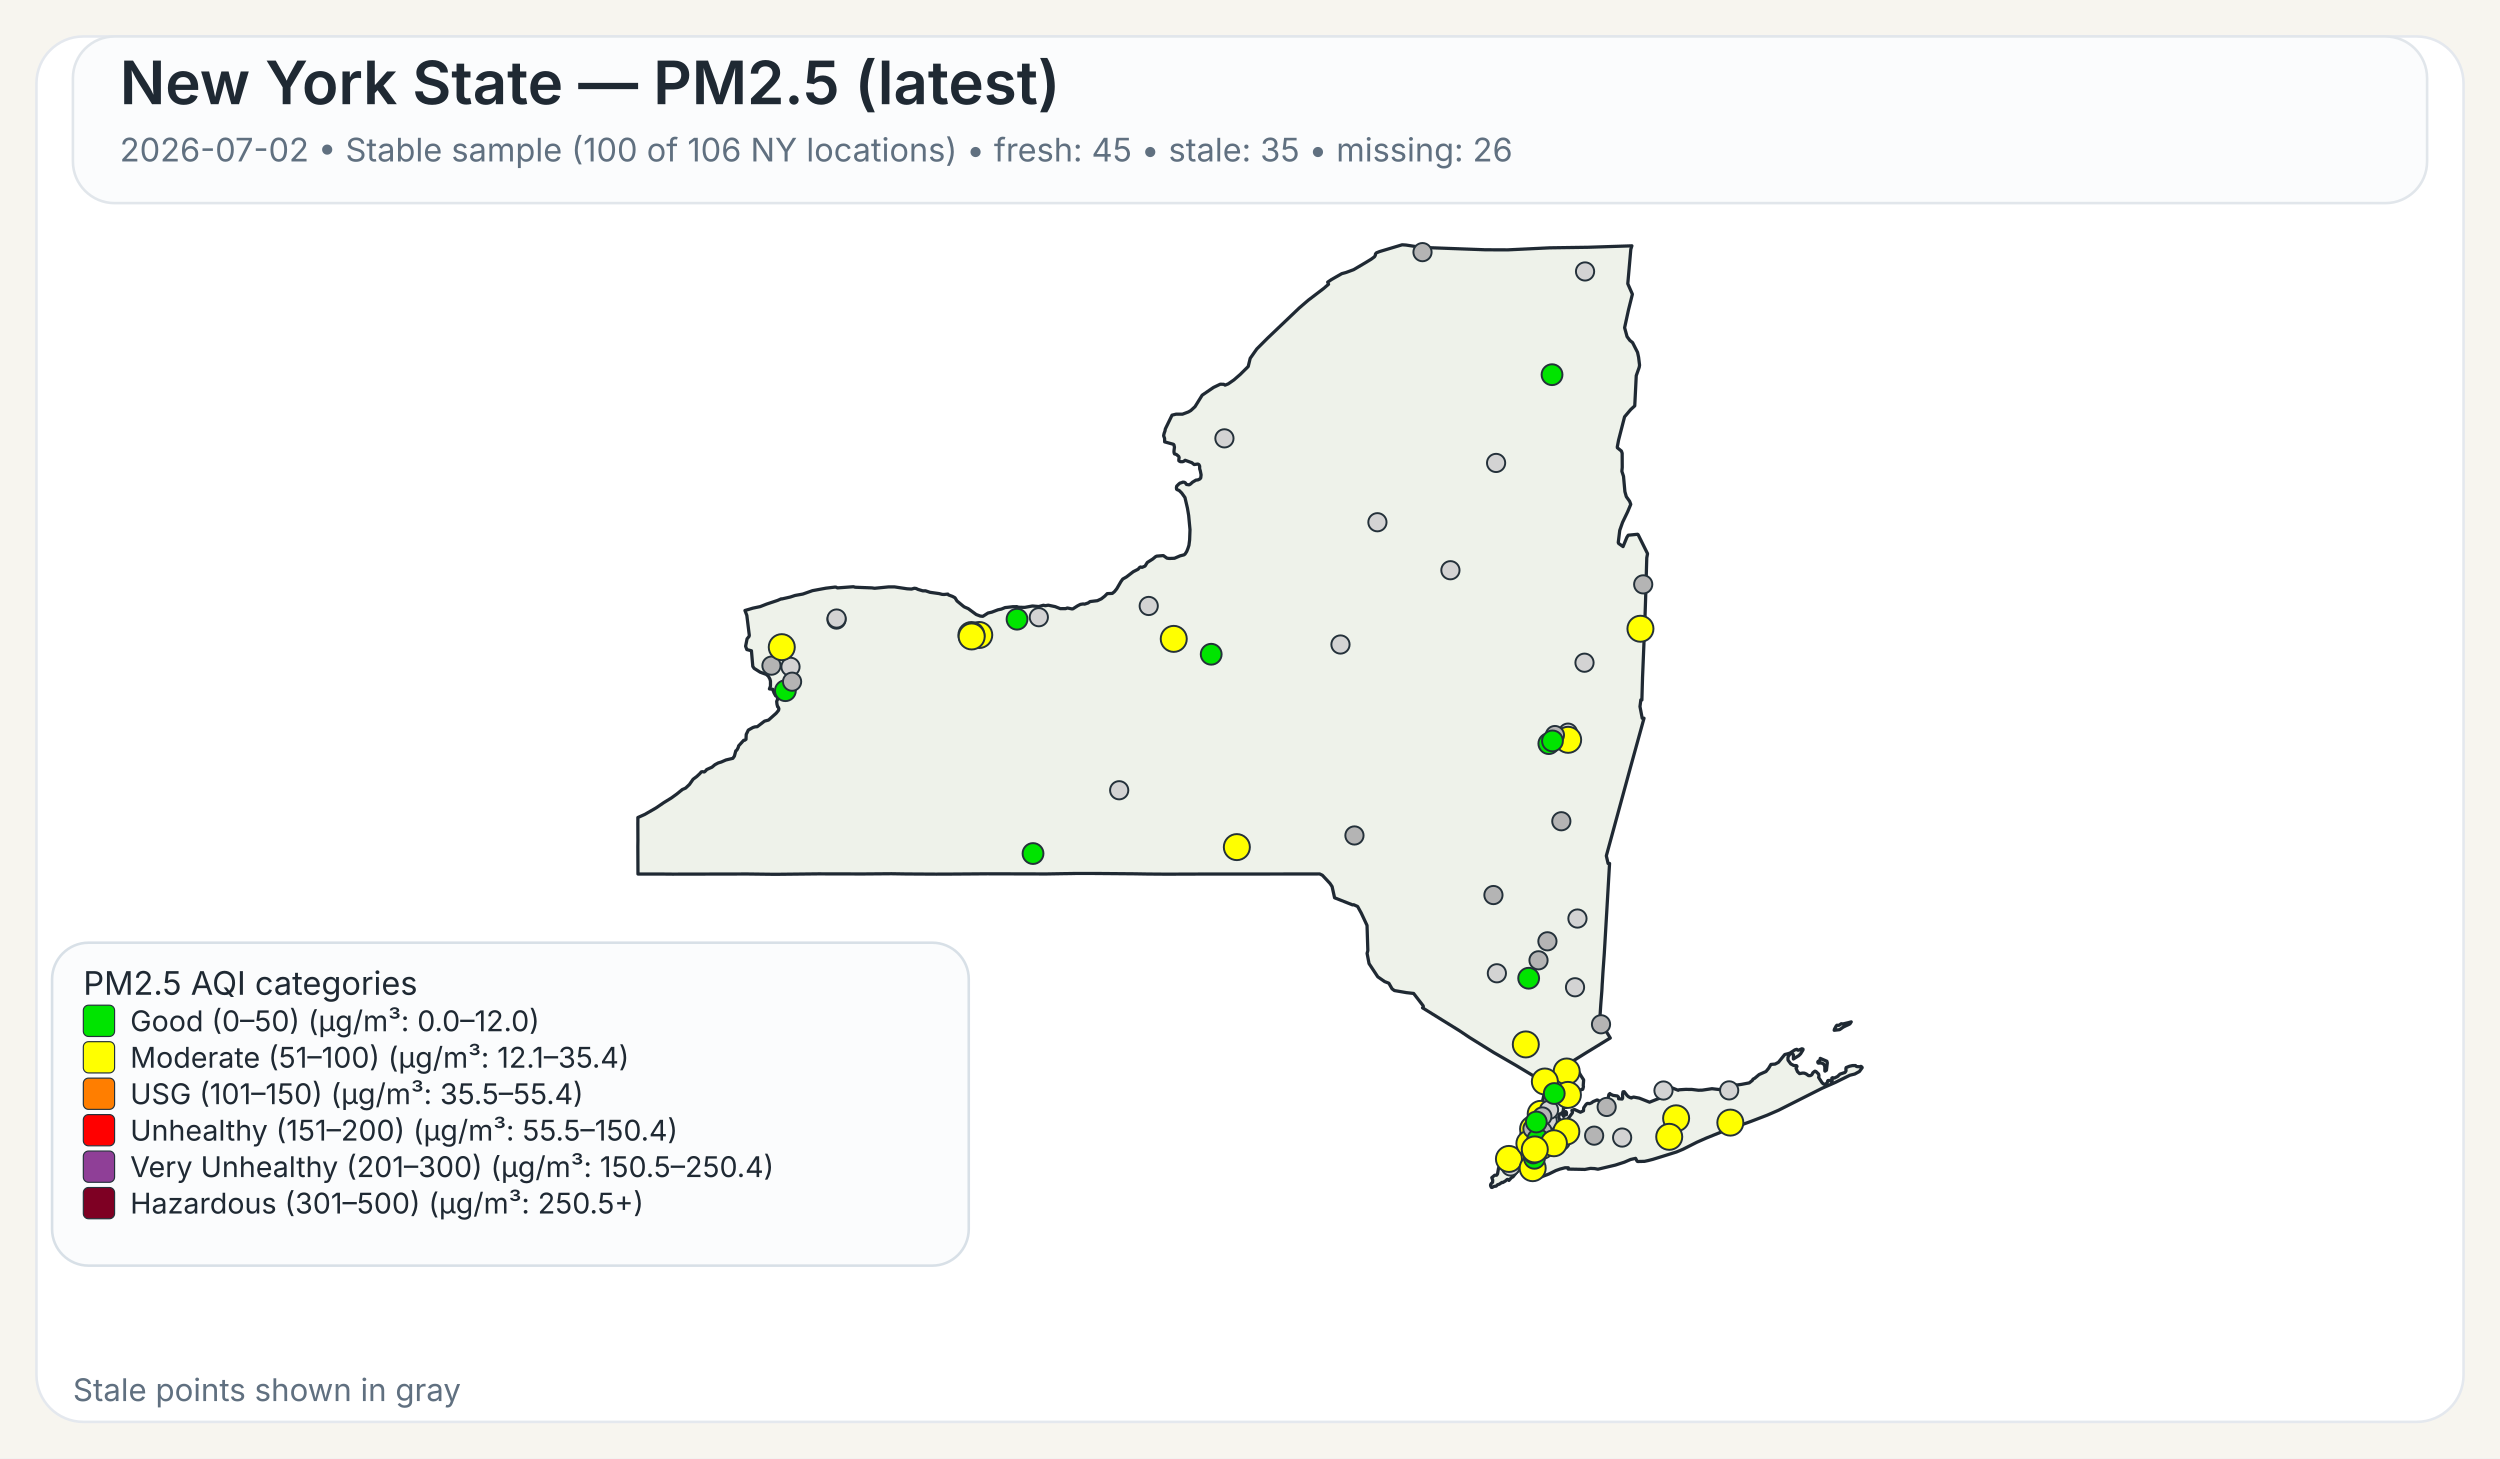
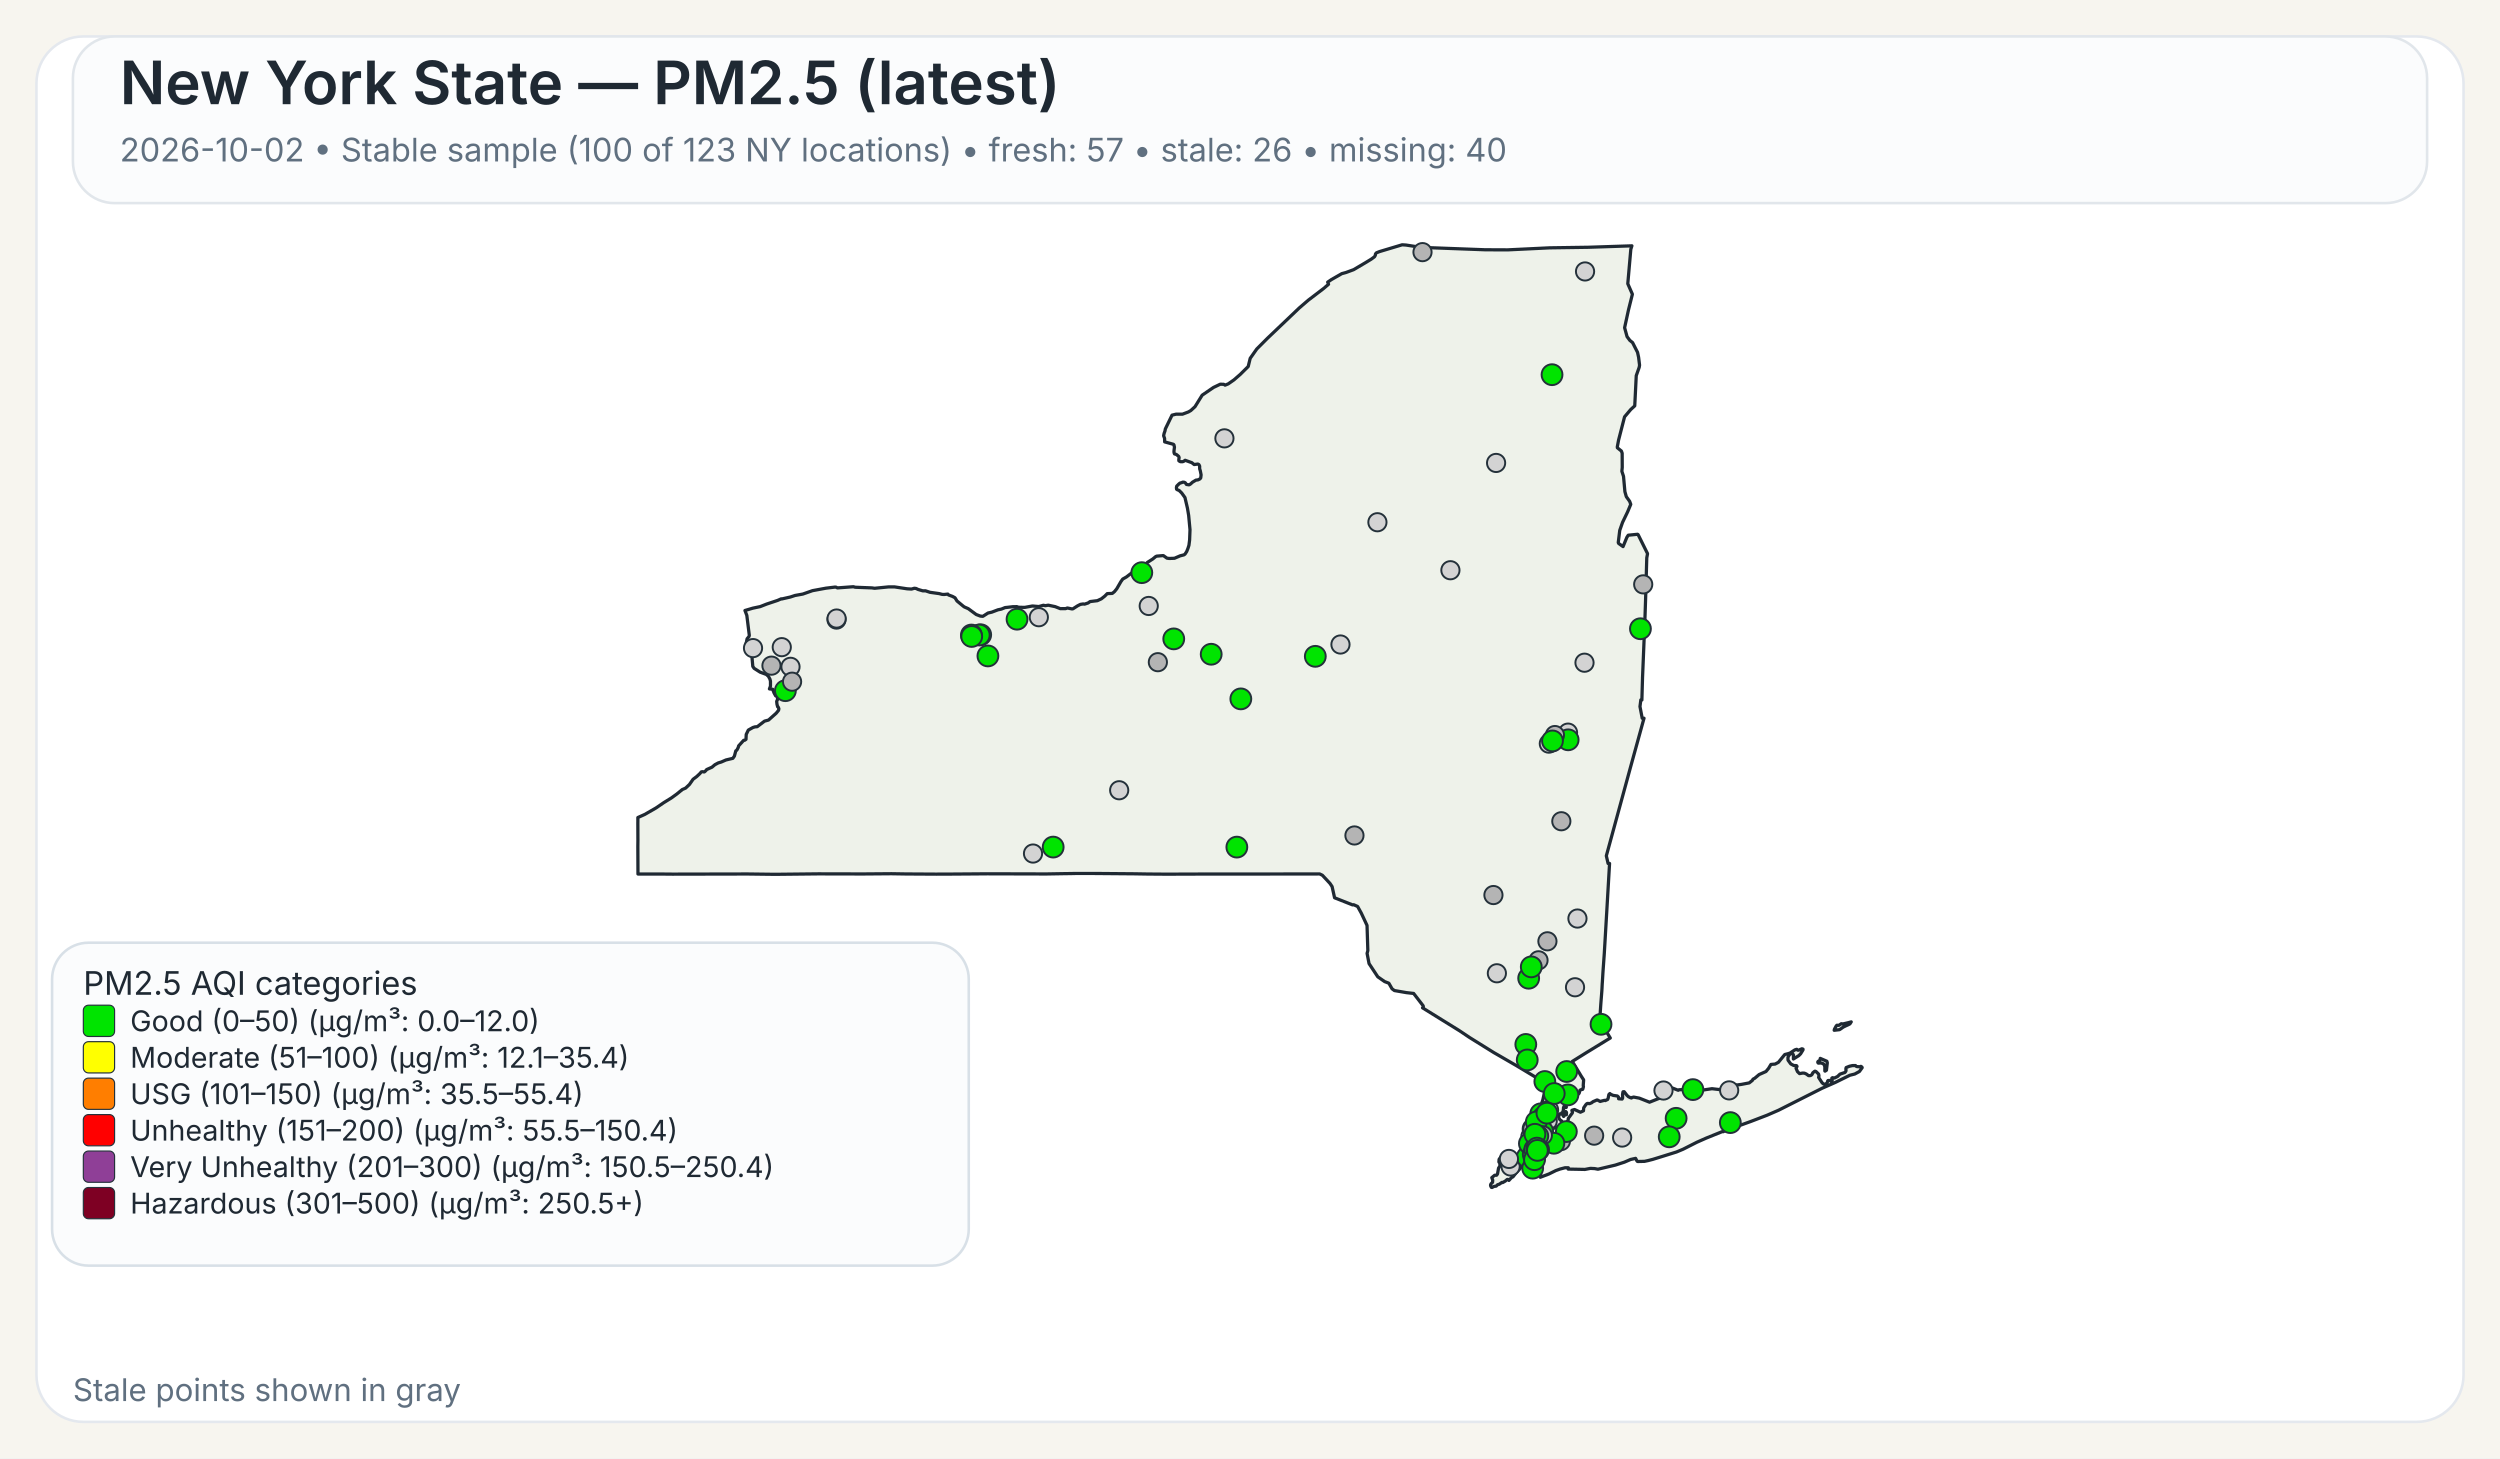
<svg xmlns="http://www.w3.org/2000/svg" width="960" height="560">
  <rect x="0" y="0" width="960" height="560" fill="#F7F5EF" />
  <rect x="14" y="14" width="932" height="532" rx="18" ry="18" fill="#FFFFFF" stroke="#E4E8EE" stroke-width="1" />
  <rect x="28" y="14" width="904" height="64" rx="16" ry="16" fill="#FBFCFD" stroke="#E1E6EB" stroke-width="1" />
  <text x="46" y="40" font-family="Public Sans, Inter, Aptos, Segoe UI, Arial, sans-serif" font-size="23" font-weight="600" fill="#1F2933">New York State — PM2.5 (latest)</text>
-   <text x="46" y="62" font-family="Public Sans, Inter, Aptos, Segoe UI, Arial, sans-serif" font-size="12.5" font-weight="400" fill="#607080">2026-07-02 • Stable sample (100 of 106 NY locations) • fresh: 45 • stale: 35 • missing: 26</text>
+   <text x="46" y="62" font-family="Public Sans, Inter, Aptos, Segoe UI, Arial, sans-serif" font-size="12.5" font-weight="400" fill="#607080">2026-10-02 • Stable sample (100 of 123 NY locations) • fresh: 57 • stale: 26 • missing: 40</text>
  <path d="M601.06,426.90 L601.23,426.83 L601.48,427.07 L601.55,427.32 L601.50,428.06 L601.28,428.08 L601.08,427.81 L601.04,427.27 L601.06,426.90 Z" fill="#EEF2EA" stroke="#1F2933" stroke-width="1.25" stroke-linejoin="round" />
  <path d="M585.16,439.66 L585.21,439.61 L585.24,439.63 L585.33,439.75 L585.00,440.50 L584.94,440.59 L584.83,440.54 L584.77,440.43 L584.80,440.38 L585.16,439.66 Z" fill="#EEF2EA" stroke="#1F2933" stroke-width="1.25" stroke-linejoin="round" />
  <path d="M579.00,452.87 L578.74,452.93 L578.02,453.54 L577.00,454.12 L576.75,454.04 L575.70,454.75 L575.07,454.93 L574.52,455.48 L573.72,455.58 L572.92,456.00 L572.71,455.95 L572.45,455.50 L572.36,455.05 L572.56,454.57 L573.14,454.01 L573.21,453.18 L572.85,452.21 L573.97,451.28 L574.68,451.28 L575.04,450.81 L575.45,448.53 L575.88,447.92 L575.97,447.53 L575.92,446.38 L575.63,446.32 L575.58,446.12 L575.66,445.16 L576.32,444.30 L576.87,444.03 L577.23,444.07 L577.46,444.30 L578.49,444.56 L580.44,444.30 L582.44,443.79 L583.07,443.83 L583.44,444.38 L583.57,445.77 L584.00,446.72 L584.43,447.38 L584.07,448.20 L583.53,448.95 L582.19,450.36 L580.96,451.93 L580.89,451.88 L580.35,452.27 L579.42,453.28 L579.25,452.99 L579.00,452.87 Z" fill="#EEF2EA" stroke="#1F2933" stroke-width="1.25" stroke-linejoin="round" />
  <path d="M698.65,407.28 L698.89,406.98 L698.98,406.42 L701.51,407.51 L701.69,408.12 L701.35,410.97 L700.83,411.31 L700.74,411.25 L700.74,409.57 L700.38,408.71 L700.19,408.52 L699.35,408.18 L698.24,408.24 L698.08,408.08 L698.02,407.81 L698.15,407.57 L698.65,407.28 Z" fill="#EEF2EA" stroke="#1F2933" stroke-width="1.25" stroke-linejoin="round" />
  <path d="M709.87,392.68 L710.87,392.40 L710.37,393.17 L709.71,393.51 L708.74,393.94 L707.77,394.42 L706.83,395.10 L706.37,395.39 L704.33,395.63 L704.44,395.18 L704.77,394.57 L705.12,393.94 L705.39,393.69 L706.11,393.74 L707.05,393.11 L707.70,393.19 L709.32,392.81 L709.87,392.68 Z" fill="#EEF2EA" stroke="#1F2933" stroke-width="1.25" stroke-linejoin="round" />
  <path d="M601.43,424.75 L601.44,424.82 L601.44,424.87 L601.44,424.97 L601.48,425.16 L601.44,425.24 L601.21,425.31 L600.95,425.08 L600.95,424.92 L601.10,424.88 L601.13,424.65 L601.23,424.58 L601.37,424.64 L601.42,424.70 L601.43,424.75 Z" fill="#EEF2EA" stroke="#1F2933" stroke-width="1.25" stroke-linejoin="round" />
  <path d="M623.05,163.10 L621.53,169.00 L621.04,171.61 L621.07,171.95 L622.62,173.20 L622.91,174.06 L622.94,179.46 L622.80,180.98 L623.43,182.92 L623.96,188.79 L624.50,190.70 L624.50,190.71 L625.79,192.51 L626.21,193.67 L625.60,195.12 L625.01,196.54 L623.06,200.59 L622.75,201.47 L621.98,203.67 L621.41,208.34 L621.56,208.68 L623.25,209.89 L624.72,206.33 L625.25,205.52 L628.84,205.16 L629.06,205.34 L632.45,212.18 L632.66,212.61 L632.36,214.21 L632.03,225.74 L632.03,225.80 L632.02,226.34 L632.00,227.05 L631.90,230.25 L631.64,238.09 L631.03,253.00 L630.74,259.97 L630.73,260.06 L630.73,260.23 L630.48,268.80 L630.08,268.74 L629.75,271.32 L630.61,275.80 L631.30,275.80 L628.80,284.88 L626.09,294.70 L622.63,307.38 L616.83,328.64 L617.50,331.57 L618.07,331.57 L617.02,349.62 L617.02,349.66 L616.71,354.88 L616.28,362.25 L616.04,366.27 L615.53,373.42 L615.30,377.22 L615.29,377.28 L615.29,377.35 L615.28,377.44 L615.28,377.49 L615.27,377.53 L615.19,379.03 L615.19,379.14 L615.18,379.18 L615.18,379.35 L615.17,379.49 L615.12,380.31 L615.09,380.73 L615.08,380.89 L614.72,385.46 L614.66,386.30 L614.29,391.98 L618.35,398.60 L616.75,399.56 L616.45,399.75 L610.52,403.39 L609.46,404.03 L609.01,404.31 L603.77,407.58 L605.77,410.89 L606.19,411.58 L606.62,412.29 L607.18,413.23 L608.08,414.62 L608.12,414.70 L607.96,416.83 L608.04,417.28 L607.81,418.17 L607.68,418.35 L607.54,418.27 L606.73,418.62 L606.42,419.73 L606.23,420.03 L605.55,420.48 L604.13,421.08 L603.54,421.65 L602.05,422.64 L600.59,424.82 L600.46,425.17 L600.38,425.37 L600.34,426.13 L600.15,426.98 L600.19,427.32 L600.39,427.51 L600.54,427.87 L600.54,428.09 L600.53,428.27 L600.60,428.55 L600.51,428.65 L600.44,428.71 L600.35,428.62 L600.18,428.29 L600.01,427.93 L600.10,427.54 L599.94,427.19 L599.85,427.21 L599.64,427.48 L599.51,427.81 L599.07,427.70 L598.72,427.92 L598.55,428.85 L598.57,429.17 L598.77,429.63 L599.21,430.17 L599.64,430.41 L600.31,431.59 L600.59,432.07 L600.90,432.04 L601.36,431.60 L601.36,431.60 L602.21,429.98 L602.19,429.51 L603.74,427.42 L603.84,427.11 L603.60,426.42 L603.67,426.33 L604.61,426.05 L606.88,427.09 L607.17,426.96 L608.05,426.54 L608.14,425.40 L608.93,424.24 L609.36,423.80 L609.77,423.70 L610.33,423.82 L611.26,423.43 L611.66,423.07 L613.16,422.42 L613.38,422.39 L614.46,422.95 L616.17,422.51 L616.43,422.62 L617.32,422.20 L617.49,421.82 L617.52,421.77 L617.81,420.28 L618.19,419.93 L618.22,419.96 L618.50,420.18 L618.60,420.26 L618.84,420.36 L619.48,420.63 L619.66,420.66 L619.90,420.69 L620.59,420.79 L621.03,420.85 L621.08,420.86 L621.49,421.26 L621.50,421.39 L621.55,421.93 L622.90,422.03 L623.09,421.64 L623.06,420.27 L623.21,419.33 L623.28,419.23 L623.69,419.22 L624.78,420.64 L625.29,421.11 L626.07,421.51 L626.50,421.62 L626.59,421.46 L627.35,421.28 L629.51,421.69 L629.51,421.69 L633.42,423.24 L638.19,421.34 L638.36,420.84 L638.45,419.18 L638.68,418.35 L640.49,417.89 L642.20,417.80 L644.45,418.67 L644.65,418.48 L647.29,418.32 L649.72,418.35 L652.18,418.65 L653.70,418.61 L657.40,418.06 L660.48,418.42 L661.32,417.62 L664.03,416.80 L665.53,416.46 L666.97,416.64 L668.73,416.40 L671.71,415.83 L672.90,414.88 L673.16,414.40 L673.82,414.05 L675.50,412.63 L678.13,411.46 L679.12,410.27 L680.04,408.74 L681.66,408.60 L682.91,407.93 L685.34,404.94 L686.69,404.59 L687.35,404.38 L689.21,403.16 L689.94,402.93 L690.28,403.23 L690.57,403.30 L691.93,402.73 L692.35,402.87 L692.38,403.11 L691.44,404.66 L690.75,405.35 L688.66,406.65 L688.68,405.06 L688.30,404.60 L687.92,404.54 L687.60,404.66 L687.09,405.06 L686.58,406.01 L686.59,407.08 L687.65,408.54 L688.81,409.15 L689.85,409.20 L690.06,409.50 L689.68,410.21 L690.24,411.51 L691.03,412.27 L692.17,412.06 L692.88,412.09 L693.59,412.39 L694.51,413.06 L695.19,413.03 L695.62,412.79 L695.84,412.56 L696.12,411.95 L696.83,411.38 L696.98,411.33 L697.37,411.49 L698.35,412.46 L698.48,413.14 L698.35,413.73 L699.60,415.66 L700.04,416.12 L700.44,416.32 L700.84,416.33 L701.58,415.93 L701.76,415.37 L701.81,415.13 L701.99,414.91 L702.86,414.89 L703.07,415.26 L703.12,415.25 L703.24,415.22 L703.45,415.13 L703.57,414.86 L703.45,414.38 L703.43,414.00 L703.70,413.83 L704.39,413.98 L705.62,413.37 L706.56,412.46 L708.48,411.82 L708.83,411.29 L708.88,410.85 L708.80,410.51 L708.92,409.94 L710.19,409.44 L711.31,409.19 L712.51,409.17 L712.73,409.44 L713.09,409.58 L714.27,409.63 L714.58,409.48 L714.99,409.75 L715.07,409.99 L714.02,411.45 L712.24,412.42 L710.34,412.90 L704.77,415.65 L699.71,417.88 L682.98,426.32 L678.57,428.24 L672.42,430.60 L662.20,434.30 L661.73,434.58 L661.49,434.51 L660.84,434.74 L655.19,437.03 L651.62,438.61 L646.31,441.30 L643.78,442.36 L638.41,444.04 L634.66,445.20 L632.83,445.67 L631.47,445.96 L631.32,445.96 L628.83,446.02 L628.63,445.87 L628.07,444.81 L626.15,445.24 L623.74,446.28 L621.85,446.89 L620.27,447.40 L613.61,448.98 L612.34,448.74 L610.73,448.66 L608.60,449.06 L605.36,448.99 L602.17,448.93 L602.19,448.77 L602.25,448.43 L600.97,448.42 L599.39,448.83 L599.07,448.91 L597.43,449.50 L594.79,450.81 L591.48,452.07 L591.48,451.26 L591.59,450.86 L591.41,450.49 L591.24,450.39 L590.88,450.18 L590.56,449.81 L590.00,449.87 L588.10,450.05 L587.46,450.03 L587.05,449.85 L586.87,449.72 L586.81,449.43 L587.15,448.99 L587.21,448.90 L587.49,448.42 L587.39,448.02 L586.94,447.62 L585.63,447.32 L585.23,446.64 L585.06,445.69 L585.31,444.71 L585.45,444.41 L585.68,443.96 L586.50,442.95 L586.37,441.37 L586.22,441.17 L586.16,441.08 L586.11,440.71 L586.29,440.19 L586.49,440.03 L586.59,439.53 L586.42,439.11 L586.13,438.91 L586.77,435.14 L587.04,434.58 L587.53,433.54 L588.00,432.56 L588.37,431.79 L590.66,426.98 L591.27,425.68 L591.55,425.09 L591.55,425.09 L591.90,424.00 L592.36,422.57 L592.47,422.24 L593.89,415.87 L593.37,415.86 L592.83,415.54 L585.14,410.91 L585.14,410.91 L582.09,409.08 L581.83,408.93 L574.90,404.92 L573.64,404.20 L565.84,399.35 L564.27,398.37 L560.37,395.76 L546.26,387.01 L546.57,386.68 L546.49,386.22 L542.83,381.48 L542.63,381.46 L540.06,381.17 L535.45,380.37 L534.54,379.69 L533.32,377.55 L531.70,376.93 L529.06,375.09 L525.71,370.01 L525.14,367.03 L524.96,366.10 L525.25,365.02 L524.94,355.37 L522.72,350.61 L521.32,348.08 L519.78,347.40 L519.41,347.49 L512.48,344.75 L511.52,340.44 L510.72,339.24 L507.79,336.09 L506.74,335.59 L502.43,335.60 L502.18,335.60 L499.75,335.60 L499.39,335.61 L499.35,335.61 L469.83,335.63 L469.66,335.63 L462.36,335.64 L461.30,335.63 L460.85,335.63 L460.00,335.64 L448.21,335.68 L447.85,335.68 L441.17,335.63 L440.91,335.63 L435.49,335.54 L435.46,335.54 L420.14,335.41 L418.99,335.41 L413.90,335.41 L413.83,335.41 L413.52,335.41 L412.93,335.41 L412.60,335.42 L411.23,335.45 L411.22,335.45 L408.74,335.48 L408.73,335.48 L401.77,335.60 L379.14,335.54 L372.91,335.59 L364.59,335.65 L360.26,335.66 L359.71,335.67 L347.88,335.60 L347.87,335.60 L342.30,335.51 L337.43,335.55 L331.40,335.60 L314.24,335.56 L297.70,335.74 L295.08,335.71 L287.13,335.61 L286.61,335.61 L258.23,335.67 L257.47,335.66 L253.93,335.63 L253.07,335.62 L253.07,335.63 L244.98,335.62 L244.93,325.04 L244.95,323.48 L244.96,322.52 L244.95,321.67 L244.95,321.16 L244.95,320.84 L244.93,316.08 L244.94,315.42 L244.94,313.93 L247.57,312.75 L251.88,310.27 L254.93,308.19 L257.77,306.44 L259.87,304.92 L262.02,303.17 L263.28,302.62 L264.74,301.24 L266.14,299.24 L267.54,298.19 L268.72,297.09 L269.32,296.39 L269.90,296.33 L270.33,296.44 L270.54,296.38 L271.04,295.92 L271.36,295.51 L273.40,294.60 L274.52,293.65 L275.81,292.96 L276.98,292.61 L278.76,291.83 L281.41,291.20 L282.01,290.34 L282.12,289.92 L282.55,288.31 L282.75,288.22 L283.00,287.95 L283.49,287.01 L283.63,286.42 L285.57,284.28 L285.90,284.29 L286.46,283.91 L286.55,282.02 L287.35,280.35 L289.13,279.36 L289.89,279.12 L290.78,279.05 L293.57,276.92 L295.12,276.50 L298.07,273.86 L298.97,272.76 L299.09,272.13 L298.79,271.45 L298.62,271.42 L298.36,270.43 L298.24,269.33 L298.55,268.66 L298.61,268.16 L298.25,267.28 L297.85,267.20 L297.24,266.09 L296.70,264.68 L295.46,264.54 L295.86,263.47 L295.86,261.59 L295.66,260.80 L295.08,259.71 L294.94,259.59 L294.28,258.99 L291.89,258.11 L289.57,256.64 L289.07,255.88 L288.57,250.10 L288.55,249.89 L286.78,249.43 L286.31,248.17 L286.88,245.30 L287.63,244.40 L287.73,243.95 L286.78,236.32 L286.06,234.43 L289.07,233.54 L291.93,232.93 L294.37,231.97 L298.62,230.55 L299.99,229.95 L300.12,230.02 L303.47,229.26 L305.29,228.66 L308.28,228.12 L312.00,226.81 L317.17,225.86 L320.65,225.44 L321.03,225.47 L321.59,225.76 L322.04,225.72 L327.70,225.30 L328.39,225.50 L334.82,225.75 L335.83,225.90 L341.09,225.38 L343.51,225.37 L348.32,226.10 L349.98,226.20 L350.03,226.20 L351.12,225.89 L351.79,225.98 L352.52,226.34 L354.31,226.87 L355.38,226.87 L357.13,227.45 L360.63,227.94 L361.77,228.24 L362.50,228.28 L363.98,228.13 L364.17,228.44 L365.74,229.01 L366.72,229.54 L367.48,230.77 L369.92,232.79 L370.31,233.07 L371.82,233.73 L373.38,234.88 L374.86,235.97 L376.42,236.57 L377.42,236.67 L379.40,235.40 L380.84,235.07 L383.21,234.17 L384.54,233.89 L385.93,233.32 L386.27,233.28 L386.83,233.22 L388.90,232.98 L390.48,232.95 L391.11,233.18 L393.48,233.24 L396.46,232.70 L398.89,232.91 L400.66,232.42 L401.43,232.58 L402.53,232.39 L405.18,232.95 L407.17,233.73 L409.20,233.71 L409.87,233.47 L411.66,233.83 L412.03,233.77 L413.80,232.63 L414.88,232.08 L415.91,231.92 L416.48,231.99 L417.81,231.55 L418.60,231.00 L421.39,230.66 L422.92,229.95 L424.23,228.91 L425.18,227.95 L425.69,227.93 L427.12,227.87 L427.93,227.21 L428.83,226.10 L430.44,223.32 L431.14,222.35 L431.96,221.89 L432.55,221.55 L435.18,219.53 L437.03,218.59 L437.61,217.92 L437.98,217.72 L438.51,217.88 L439.70,217.38 L440.56,215.99 L442.64,214.67 L443.82,213.70 L444.23,213.55 L446.72,213.34 L448.11,214.33 L448.97,214.45 L450.99,214.38 L453.20,213.43 L454.63,213.07 L455.05,212.77 L455.69,211.79 L456.17,210.59 L456.55,209.40 L456.81,207.36 L456.96,203.41 L456.73,200.97 L456.44,197.89 L455.97,195.10 L455.02,191.05 L453.78,189.32 L452.78,188.33 L452.13,188.08 L451.81,187.86 L451.74,187.30 L451.84,186.69 L452.22,186.31 L452.64,185.89 L453.10,185.51 L453.80,185.32 L454.18,185.14 L454.70,185.18 L455.13,185.37 L455.61,186.03 L456.63,186.18 L457.19,185.84 L457.91,185.17 L459.24,184.37 L460.00,184.28 L460.73,183.93 L461.08,183.54 L461.22,182.35 L460.90,180.72 L460.70,180.14 L460.66,179.72 L460.67,178.99 L460.38,178.40 L459.97,178.19 L458.56,178.39 L457.66,177.67 L455.09,176.75 L454.57,177.13 L454.12,177.30 L453.65,177.30 L453.29,177.28 L452.94,177.12 L452.67,176.90 L452.67,176.38 L452.79,175.72 L452.62,175.27 L451.89,174.63 L451.54,174.45 L451.01,174.30 L450.87,173.94 L450.80,173.54 L450.84,172.88 L450.99,171.72 L450.78,170.78 L450.56,170.60 L447.23,169.68 L447.20,168.34 L446.83,167.32 L447.02,166.42 L447.35,165.48 L447.50,164.69 L450.06,159.42 L451.61,159.04 L454.05,159.05 L456.36,158.18 L457.28,157.64 L458.88,156.17 L461.63,151.75 L465.96,148.79 L468.59,147.53 L469.94,147.58 L470.43,147.90 L471.65,147.40 L473.83,145.88 L476.29,143.74 L476.97,143.06 L479.31,140.74 L480.08,137.59 L482.60,134.01 L486.70,129.90 L498.91,118.26 L502.36,115.29 L508.27,110.78 L510.16,109.15 L509.83,108.34 L511.28,107.35 L515.25,105.08 L516.86,104.64 L519.80,103.55 L524.26,100.92 L526.51,99.55 L527.81,98.60 L528.14,98.00 L528.16,97.54 L528.55,97.08 L529.76,96.60 L538.43,94.00 L539.92,94.10 L544.47,94.80 L545.84,95.00 L570.26,95.91 L578.85,95.95 L585.96,95.61 L595.04,95.17 L609.91,94.95 L626.65,94.40 L626.23,95.73 L625.68,102.02 L625.07,108.95 L626.84,112.98 L625.33,119.03 L623.85,125.84 L624.79,129.27 L625.53,130.26 L625.83,130.68 L626.91,131.56 L626.91,131.56 L628.81,135.29 L629.22,137.19 L629.59,140.21 L629.45,141.06 L628.32,144.25 L627.83,154.15 L627.74,155.85 L626.19,157.27 L623.83,160.07 L623.05,163.10 Z" fill="#EEF2EA" stroke="#1F2933" stroke-width="1.25" stroke-linejoin="round" />
  <circle cx="574.80" cy="373.74" r="3.50" fill="lightgray" stroke="#24313A" stroke-width="0.75" />
  <circle cx="296.24" cy="255.61" r="3.50" fill="rgb(180,180,180)" stroke="#24313A" stroke-width="0.75" />
-   <circle cx="585.91" cy="401.06" r="5.00" fill="#FFFF00" stroke="#24313A" stroke-width="0.75" />
+   <circle cx="585.91" cy="401.06" r="4.00" fill="#00E400" stroke="#24313A" stroke-width="0.75" />
  <circle cx="590.67" cy="430.08" r="3.50" fill="lightgray" stroke="#24313A" stroke-width="0.75" />
  <circle cx="587.01" cy="375.64" r="4.00" fill="#00E400" stroke="#24313A" stroke-width="0.75" />
  <circle cx="580.07" cy="447.93" r="3.50" fill="lightgray" stroke="#24313A" stroke-width="0.75" />
  <circle cx="528.93" cy="200.54" r="3.50" fill="lightgray" stroke="#24313A" stroke-width="0.75" />
  <circle cx="622.90" cy="436.82" r="3.50" fill="lightgray" stroke="#24313A" stroke-width="0.75" />
  <circle cx="321.22" cy="237.92" r="3.50" fill="lightgray" stroke="#24313A" stroke-width="0.75" />
  <circle cx="556.96" cy="218.97" r="3.50" fill="lightgray" stroke="#24313A" stroke-width="0.75" />
  <circle cx="574.50" cy="177.77" r="3.50" fill="lightgray" stroke="#24313A" stroke-width="0.75" />
  <circle cx="429.77" cy="303.46" r="3.50" fill="lightgray" stroke="#24313A" stroke-width="0.75" />
  <circle cx="514.74" cy="247.49" r="3.50" fill="lightgray" stroke="#24313A" stroke-width="0.75" />
  <circle cx="470.18" cy="168.33" r="3.50" fill="lightgray" stroke="#24313A" stroke-width="0.75" />
  <circle cx="376.59" cy="243.75" r="4.00" fill="#00E400" stroke="#24313A" stroke-width="0.75" />
-   <circle cx="591.63" cy="427.72" r="5.00" fill="#FFFF00" stroke="#24313A" stroke-width="0.75" />
-   <circle cx="593.40" cy="430.37" r="4.00" fill="#00E400" stroke="#24313A" stroke-width="0.75" />
-   <circle cx="593.93" cy="437.51" r="5.00" fill="#FFFF00" stroke="#24313A" stroke-width="0.75" />
+   <circle cx="591.63" cy="427.72" r="4.00" fill="#00E400" stroke="#24313A" stroke-width="0.75" />
+   <circle cx="593.40" cy="430.37" r="3.50" fill="lightgray" stroke="#24313A" stroke-width="0.75" />
+   <circle cx="593.93" cy="437.51" r="4.00" fill="#00E400" stroke="#24313A" stroke-width="0.75" />
  <circle cx="602.12" cy="281.33" r="3.50" fill="lightgray" stroke="#24313A" stroke-width="0.75" />
  <circle cx="398.91" cy="237.01" r="3.50" fill="lightgray" stroke="#24313A" stroke-width="0.75" />
-   <circle cx="598.03" cy="436.67" r="5.00" fill="#FFFF00" stroke="#24313A" stroke-width="0.75" />
+   <circle cx="598.03" cy="436.67" r="4.00" fill="#00E400" stroke="#24313A" stroke-width="0.75" />
  <circle cx="595.98" cy="143.88" r="4.00" fill="#00E400" stroke="#24313A" stroke-width="0.75" />
-   <circle cx="601.61" cy="411.46" r="5.00" fill="#FFFF00" stroke="#24313A" stroke-width="0.75" />
+   <circle cx="601.61" cy="411.46" r="4.00" fill="#00E400" stroke="#24313A" stroke-width="0.75" />
  <circle cx="608.45" cy="254.48" r="3.50" fill="lightgray" stroke="#24313A" stroke-width="0.75" />
  <circle cx="604.81" cy="379.11" r="3.50" fill="lightgray" stroke="#24313A" stroke-width="0.75" />
  <circle cx="588.51" cy="437.27" r="3.50" fill="rgb(180,180,180)" stroke="#24313A" stroke-width="0.75" />
  <circle cx="465.10" cy="251.23" r="4.00" fill="#00E400" stroke="#24313A" stroke-width="0.75" />
-   <circle cx="396.68" cy="327.76" r="4.00" fill="#00E400" stroke="#24313A" stroke-width="0.75" />
-   <circle cx="643.63" cy="429.43" r="5.00" fill="#FFFF00" stroke="#24313A" stroke-width="0.75" />
-   <circle cx="586.47" cy="444.33" r="5.00" fill="#FFFF00" stroke="#24313A" stroke-width="0.75" />
+   <circle cx="396.68" cy="327.76" r="3.50" fill="lightgray" stroke="#24313A" stroke-width="0.75" />
+   <circle cx="643.63" cy="429.43" r="4.00" fill="#00E400" stroke="#24313A" stroke-width="0.75" />
+   <circle cx="586.47" cy="444.33" r="4.00" fill="#00E400" stroke="#24313A" stroke-width="0.75" />
  <circle cx="303.55" cy="256.06" r="3.50" fill="lightgray" stroke="#24313A" stroke-width="0.75" />
-   <circle cx="602.17" cy="284.09" r="5.00" fill="#FFFF00" stroke="#24313A" stroke-width="0.75" />
+   <circle cx="602.17" cy="284.09" r="4.00" fill="#00E400" stroke="#24313A" stroke-width="0.75" />
  <circle cx="301.59" cy="265.22" r="4.00" fill="#00E400" stroke="#24313A" stroke-width="0.75" />
  <circle cx="321.26" cy="237.52" r="3.50" fill="lightgray" stroke="#24313A" stroke-width="0.75" />
  <circle cx="612.15" cy="436.09" r="3.50" fill="rgb(180,180,180)" stroke="#24313A" stroke-width="0.75" />
  <circle cx="587.88" cy="438.53" r="3.50" fill="rgb(180,180,180)" stroke="#24313A" stroke-width="0.75" />
-   <circle cx="591.83" cy="440.12" r="5.00" fill="#FFFF00" stroke="#24313A" stroke-width="0.75" />
+   <circle cx="591.83" cy="440.12" r="3.50" fill="lightgray" stroke="#24313A" stroke-width="0.75" />
  <circle cx="594.32" cy="430.48" r="3.50" fill="lightgray" stroke="#24313A" stroke-width="0.75" />
  <circle cx="594.83" cy="426.21" r="3.50" fill="lightgray" stroke="#24313A" stroke-width="0.75" />
  <circle cx="605.74" cy="352.72" r="3.50" fill="lightgray" stroke="#24313A" stroke-width="0.75" />
  <circle cx="664.00" cy="418.71" r="3.50" fill="lightgray" stroke="#24313A" stroke-width="0.75" />
  <circle cx="546.24" cy="96.82" r="3.50" fill="rgb(180,180,180)" stroke="#24313A" stroke-width="0.75" />
  <circle cx="638.78" cy="418.76" r="3.50" fill="lightgray" stroke="#24313A" stroke-width="0.75" />
  <circle cx="304.16" cy="261.77" r="3.50" fill="rgb(180,180,180)" stroke="#24313A" stroke-width="0.75" />
  <circle cx="441.11" cy="232.69" r="3.50" fill="lightgray" stroke="#24313A" stroke-width="0.75" />
-   <circle cx="598.43" cy="436.52" r="3.50" fill="rgb(180,180,180)" stroke="#24313A" stroke-width="0.75" />
-   <circle cx="376.03" cy="243.84" r="5.00" fill="#FFFF00" stroke="#24313A" stroke-width="0.75" />
+   <circle cx="598.43" cy="436.52" r="4.00" fill="#00E400" stroke="#24313A" stroke-width="0.75" />
+   <circle cx="376.03" cy="243.84" r="4.00" fill="#00E400" stroke="#24313A" stroke-width="0.75" />
  <circle cx="592.26" cy="428.72" r="3.50" fill="rgb(180,180,180)" stroke="#24313A" stroke-width="0.75" />
-   <circle cx="579.43" cy="445.03" r="5.00" fill="#FFFF00" stroke="#24313A" stroke-width="0.75" />
-   <circle cx="602.08" cy="420.44" r="5.00" fill="#FFFF00" stroke="#24313A" stroke-width="0.75" />
+   <circle cx="579.43" cy="445.03" r="3.50" fill="lightgray" stroke="#24313A" stroke-width="0.75" />
+   <circle cx="602.08" cy="420.44" r="4.00" fill="#00E400" stroke="#24313A" stroke-width="0.75" />
  <circle cx="590.18" cy="441.64" r="3.50" fill="rgb(180,180,180)" stroke="#24313A" stroke-width="0.75" />
  <circle cx="520.11" cy="320.82" r="3.50" fill="rgb(180,180,180)" stroke="#24313A" stroke-width="0.75" />
  <circle cx="601.48" cy="434.51" r="3.50" fill="rgb(180,180,180)" stroke="#24313A" stroke-width="0.75" />
  <circle cx="598.28" cy="436.62" r="3.50" fill="rgb(180,180,180)" stroke="#24313A" stroke-width="0.75" />
-   <circle cx="601.48" cy="434.52" r="3.50" fill="rgb(180,180,180)" stroke="#24313A" stroke-width="0.75" />
+   <circle cx="601.48" cy="434.52" r="3.50" fill="lightgray" stroke="#24313A" stroke-width="0.75" />
  <circle cx="608.66" cy="104.24" r="3.50" fill="lightgray" stroke="#24313A" stroke-width="0.75" />
-   <circle cx="373.02" cy="243.85" r="5.00" fill="#FFFF00" stroke="#24313A" stroke-width="0.75" />
-   <circle cx="598.27" cy="436.67" r="3.50" fill="rgb(180,180,180)" stroke="#24313A" stroke-width="0.75" />
-   <circle cx="598.28" cy="436.62" r="3.50" fill="rgb(180,180,180)" stroke="#24313A" stroke-width="0.75" />
-   <circle cx="587.67" cy="436.46" r="4.00" fill="#00E400" stroke="#24313A" stroke-width="0.75" />
+   <circle cx="373.02" cy="243.85" r="4.00" fill="#00E400" stroke="#24313A" stroke-width="0.75" />
+   <circle cx="598.27" cy="436.67" r="3.50" fill="lightgray" stroke="#24313A" stroke-width="0.75" />
+   <circle cx="598.28" cy="436.62" r="3.50" fill="lightgray" stroke="#24313A" stroke-width="0.75" />
+   <circle cx="587.67" cy="436.46" r="3.50" fill="lightgray" stroke="#24313A" stroke-width="0.75" />
  <circle cx="590.79" cy="368.76" r="3.50" fill="rgb(180,180,180)" stroke="#24313A" stroke-width="0.75" />
-   <circle cx="593.22" cy="415.30" r="5.00" fill="#FFFF00" stroke="#24313A" stroke-width="0.75" />
-   <circle cx="590.92" cy="439.03" r="5.00" fill="#FFFF00" stroke="#24313A" stroke-width="0.75" />
-   <circle cx="300.20" cy="248.51" r="5.00" fill="#FFFF00" stroke="#24313A" stroke-width="0.75" />
-   <circle cx="588.55" cy="448.58" r="5.00" fill="#FFFF00" stroke="#24313A" stroke-width="0.75" />
-   <circle cx="592.77" cy="438.21" r="3.50" fill="rgb(180,180,180)" stroke="#24313A" stroke-width="0.75" />
+   <circle cx="593.22" cy="415.30" r="4.00" fill="#00E400" stroke="#24313A" stroke-width="0.75" />
+   <circle cx="590.92" cy="439.03" r="4.00" fill="#00E400" stroke="#24313A" stroke-width="0.75" />
+   <circle cx="300.20" cy="248.51" r="3.50" fill="lightgray" stroke="#24313A" stroke-width="0.75" />
+   <circle cx="588.55" cy="448.58" r="4.00" fill="#00E400" stroke="#24313A" stroke-width="0.75" />
+   <circle cx="592.77" cy="438.21" r="3.50" fill="lightgray" stroke="#24313A" stroke-width="0.75" />
  <circle cx="592.77" cy="438.23" r="3.50" fill="rgb(180,180,180)" stroke="#24313A" stroke-width="0.75" />
  <circle cx="592.78" cy="438.21" r="3.50" fill="rgb(180,180,180)" stroke="#24313A" stroke-width="0.75" />
  <circle cx="592.81" cy="438.17" r="3.50" fill="rgb(180,180,180)" stroke="#24313A" stroke-width="0.75" />
  <circle cx="592.70" cy="438.35" r="3.50" fill="rgb(180,180,180)" stroke="#24313A" stroke-width="0.75" />
  <circle cx="592.76" cy="438.20" r="3.50" fill="lightgray" stroke="#24313A" stroke-width="0.75" />
-   <circle cx="592.66" cy="438.26" r="3.50" fill="rgb(180,180,180)" stroke="#24313A" stroke-width="0.75" />
+   <circle cx="592.66" cy="438.26" r="3.50" fill="lightgray" stroke="#24313A" stroke-width="0.75" />
  <circle cx="599.38" cy="438.19" r="3.50" fill="rgb(180,180,180)" stroke="#24313A" stroke-width="0.75" />
-   <circle cx="474.95" cy="325.29" r="5.00" fill="#FFFF00" stroke="#24313A" stroke-width="0.75" />
-   <circle cx="588.70" cy="433.55" r="5.00" fill="#FFFF00" stroke="#24313A" stroke-width="0.75" />
-   <circle cx="601.48" cy="434.52" r="5.00" fill="#FFFF00" stroke="#24313A" stroke-width="0.75" />
-   <circle cx="629.93" cy="241.44" r="5.00" fill="#FFFF00" stroke="#24313A" stroke-width="0.75" />
+   <circle cx="474.95" cy="325.29" r="4.00" fill="#00E400" stroke="#24313A" stroke-width="0.75" />
+   <circle cx="588.70" cy="433.55" r="4.00" fill="#00E400" stroke="#24313A" stroke-width="0.75" />
+   <circle cx="601.48" cy="434.52" r="4.00" fill="#00E400" stroke="#24313A" stroke-width="0.75" />
+   <circle cx="629.93" cy="241.44" r="4.00" fill="#00E400" stroke="#24313A" stroke-width="0.75" />
  <circle cx="599.55" cy="315.36" r="3.50" fill="rgb(180,180,180)" stroke="#24313A" stroke-width="0.75" />
  <circle cx="588.57" cy="437.98" r="3.50" fill="lightgray" stroke="#24313A" stroke-width="0.75" />
  <circle cx="595.75" cy="285.13" r="3.50" fill="rgb(180,180,180)" stroke="#24313A" stroke-width="0.75" />
  <circle cx="589.13" cy="443.87" r="4.00" fill="#00E400" stroke="#24313A" stroke-width="0.75" />
  <circle cx="594.21" cy="361.46" r="3.50" fill="rgb(180,180,180)" stroke="#24313A" stroke-width="0.75" />
-   <circle cx="614.79" cy="393.33" r="3.50" fill="rgb(180,180,180)" stroke="#24313A" stroke-width="0.75" />
-   <circle cx="664.45" cy="431.08" r="3.50" fill="rgb(180,180,180)" stroke="#24313A" stroke-width="0.75" />
+   <circle cx="614.79" cy="393.33" r="4.00" fill="#00E400" stroke="#24313A" stroke-width="0.75" />
+   <circle cx="664.45" cy="431.08" r="3.50" fill="lightgray" stroke="#24313A" stroke-width="0.75" />
  <circle cx="597.09" cy="282.26" r="3.50" fill="rgb(180,180,180)" stroke="#24313A" stroke-width="0.75" />
  <circle cx="573.48" cy="343.70" r="3.50" fill="rgb(180,180,180)" stroke="#24313A" stroke-width="0.75" />
-   <circle cx="373.13" cy="244.40" r="5.00" fill="#FFFF00" stroke="#24313A" stroke-width="0.75" />
+   <circle cx="373.13" cy="244.40" r="4.00" fill="#00E400" stroke="#24313A" stroke-width="0.75" />
  <circle cx="590.03" cy="441.87" r="4.00" fill="#00E400" stroke="#24313A" stroke-width="0.75" />
-   <circle cx="664.45" cy="431.08" r="5.00" fill="#FFFF00" stroke="#24313A" stroke-width="0.75" />
+   <circle cx="664.45" cy="431.08" r="4.00" fill="#00E400" stroke="#24313A" stroke-width="0.75" />
  <circle cx="596.83" cy="419.91" r="4.00" fill="#00E400" stroke="#24313A" stroke-width="0.75" />
-   <circle cx="640.98" cy="436.54" r="5.00" fill="#FFFF00" stroke="#24313A" stroke-width="0.75" />
-   <circle cx="587.29" cy="439.12" r="5.00" fill="#FFFF00" stroke="#24313A" stroke-width="0.75" />
+   <circle cx="640.98" cy="436.54" r="4.00" fill="#00E400" stroke="#24313A" stroke-width="0.75" />
+   <circle cx="587.29" cy="439.12" r="4.00" fill="#00E400" stroke="#24313A" stroke-width="0.75" />
  <circle cx="589.23" cy="444.79" r="4.00" fill="#00E400" stroke="#24313A" stroke-width="0.75" />
  <circle cx="588.46" cy="433.42" r="3.50" fill="rgb(180,180,180)" stroke="#24313A" stroke-width="0.75" />
-   <circle cx="592.37" cy="434.42" r="3.50" fill="rgb(180,180,180)" stroke="#24313A" stroke-width="0.75" />
-   <circle cx="594.75" cy="285.55" r="4.00" fill="#00E400" stroke="#24313A" stroke-width="0.75" />
+   <circle cx="592.37" cy="434.42" r="4.00" fill="#00E400" stroke="#24313A" stroke-width="0.75" />
+   <circle cx="594.75" cy="285.55" r="3.50" fill="lightgray" stroke="#24313A" stroke-width="0.75" />
  <circle cx="630.99" cy="224.40" r="3.50" fill="rgb(180,180,180)" stroke="#24313A" stroke-width="0.75" />
  <circle cx="590.52" cy="437.49" r="4.00" fill="#00E400" stroke="#24313A" stroke-width="0.75" />
-   <circle cx="616.96" cy="425.07" r="3.50" fill="rgb(180,180,180)" stroke="#24313A" stroke-width="0.75" />
  <circle cx="589.94" cy="430.85" r="4.00" fill="#00E400" stroke="#24313A" stroke-width="0.75" />
+   <circle cx="650.08" cy="418.41" r="4.00" fill="#00E400" stroke="#24313A" stroke-width="0.75" />
  <circle cx="596.15" cy="284.52" r="4.00" fill="#00E400" stroke="#24313A" stroke-width="0.75" />
-   <circle cx="588.77" cy="443.25" r="3.50" fill="rgb(180,180,180)" stroke="#24313A" stroke-width="0.75" />
-   <circle cx="596.70" cy="439.01" r="5.00" fill="#FFFF00" stroke="#24313A" stroke-width="0.75" />
+   <circle cx="588.77" cy="443.25" r="4.00" fill="#00E400" stroke="#24313A" stroke-width="0.75" />
+   <circle cx="596.70" cy="439.01" r="4.00" fill="#00E400" stroke="#24313A" stroke-width="0.75" />
  <circle cx="390.54" cy="237.77" r="4.00" fill="#00E400" stroke="#24313A" stroke-width="0.75" />
-   <circle cx="589.36" cy="441.38" r="5.00" fill="#FFFF00" stroke="#24313A" stroke-width="0.75" />
-   <circle cx="450.72" cy="245.33" r="5.00" fill="#FFFF00" stroke="#24313A" stroke-width="0.75" />
+   <circle cx="589.36" cy="441.38" r="4.00" fill="#00E400" stroke="#24313A" stroke-width="0.75" />
+   <circle cx="450.72" cy="245.33" r="4.00" fill="#00E400" stroke="#24313A" stroke-width="0.75" />
+   <circle cx="444.62" cy="254.28" r="3.50" fill="rgb(180,180,180)" stroke="#24313A" stroke-width="0.75" />
+   <circle cx="379.36" cy="251.88" r="4.00" fill="#00E400" stroke="#24313A" stroke-width="0.75" />
+   <circle cx="594.02" cy="427.45" r="4.00" fill="#00E400" stroke="#24313A" stroke-width="0.75" />
+   <circle cx="592.46" cy="435.94" r="3.50" fill="rgb(180,180,180)" stroke="#24313A" stroke-width="0.75" />
+   <circle cx="289.16" cy="248.87" r="3.50" fill="lightgray" stroke="#24313A" stroke-width="0.75" />
+   <circle cx="505.08" cy="252.03" r="4.00" fill="#00E400" stroke="#24313A" stroke-width="0.75" />
+   <circle cx="590.51" cy="436.23" r="4.00" fill="#00E400" stroke="#24313A" stroke-width="0.75" />
+   <circle cx="589.41" cy="435.56" r="4.00" fill="#00E400" stroke="#24313A" stroke-width="0.75" />
+   <circle cx="438.45" cy="219.90" r="4.00" fill="#00E400" stroke="#24313A" stroke-width="0.75" />
+   <circle cx="589.25" cy="445.32" r="4.00" fill="#00E400" stroke="#24313A" stroke-width="0.75" />
+   <circle cx="590.82" cy="441.48" r="4.00" fill="#00E400" stroke="#24313A" stroke-width="0.75" />
+   <circle cx="476.48" cy="268.37" r="4.00" fill="#00E400" stroke="#24313A" stroke-width="0.75" />
+   <circle cx="404.42" cy="325.28" r="4.00" fill="#00E400" stroke="#24313A" stroke-width="0.75" />
+   <circle cx="586.46" cy="407.02" r="4.00" fill="#00E400" stroke="#24313A" stroke-width="0.75" />
+   <circle cx="590.18" cy="440.88" r="4.00" fill="#00E400" stroke="#24313A" stroke-width="0.75" />
+   <circle cx="590.36" cy="441.75" r="4.00" fill="#00E400" stroke="#24313A" stroke-width="0.75" />
+   <circle cx="588.01" cy="371.28" r="4.00" fill="#00E400" stroke="#24313A" stroke-width="0.75" />
  <rect x="20" y="362" width="352" height="124" rx="14" ry="14" fill="#FBFCFD" stroke="#D8E0E7" stroke-width="1" />
  <text x="32" y="382" font-family="Inter, Aptos, Segoe UI, Arial, sans-serif" font-size="12.5" fill="#1F2933">PM2.5 AQI categories</text>
  <rect x="32" y="386" width="12" height="12" rx="2" ry="2" fill="#00E400" stroke="#24313A" stroke-width="0.45" />
  <text x="50" y="396" font-family="Inter, Aptos, Segoe UI, Arial, sans-serif" font-size="11" fill="#1F2933">Good (0–50)  (µg/m³: 0.0–12.0)</text>
  <rect x="32" y="400" width="12" height="12" rx="2" ry="2" fill="#FFFF00" stroke="#24313A" stroke-width="0.45" />
  <text x="50" y="410" font-family="Inter, Aptos, Segoe UI, Arial, sans-serif" font-size="11" fill="#1F2933">Moderate (51–100)  (µg/m³: 12.1–35.4)</text>
  <rect x="32" y="414" width="12" height="12" rx="2" ry="2" fill="#FF7E00" stroke="#24313A" stroke-width="0.45" />
  <text x="50" y="424" font-family="Inter, Aptos, Segoe UI, Arial, sans-serif" font-size="11" fill="#1F2933">USG (101–150)  (µg/m³: 35.5–55.4)</text>
  <rect x="32" y="428" width="12" height="12" rx="2" ry="2" fill="#FF0000" stroke="#24313A" stroke-width="0.45" />
  <text x="50" y="438" font-family="Inter, Aptos, Segoe UI, Arial, sans-serif" font-size="11" fill="#1F2933">Unhealthy (151–200)  (µg/m³: 55.5–150.4)</text>
  <rect x="32" y="442" width="12" height="12" rx="2" ry="2" fill="#8F3F97" stroke="#24313A" stroke-width="0.45" />
  <text x="50" y="452" font-family="Inter, Aptos, Segoe UI, Arial, sans-serif" font-size="11" fill="#1F2933">Very Unhealthy (201–300)  (µg/m³: 150.5–250.4)</text>
  <rect x="32" y="456" width="12" height="12" rx="2" ry="2" fill="#7E0023" stroke="#24313A" stroke-width="0.45" />
  <text x="50" y="466" font-family="Inter, Aptos, Segoe UI, Arial, sans-serif" font-size="11" fill="#1F2933">Hazardous (301–500)  (µg/m³: 250.5+)</text>
  <text x="28" y="538" font-family="Inter, Aptos, Segoe UI, Arial, sans-serif" font-size="12" fill="#607080">Stale points shown in gray</text>
</svg>
